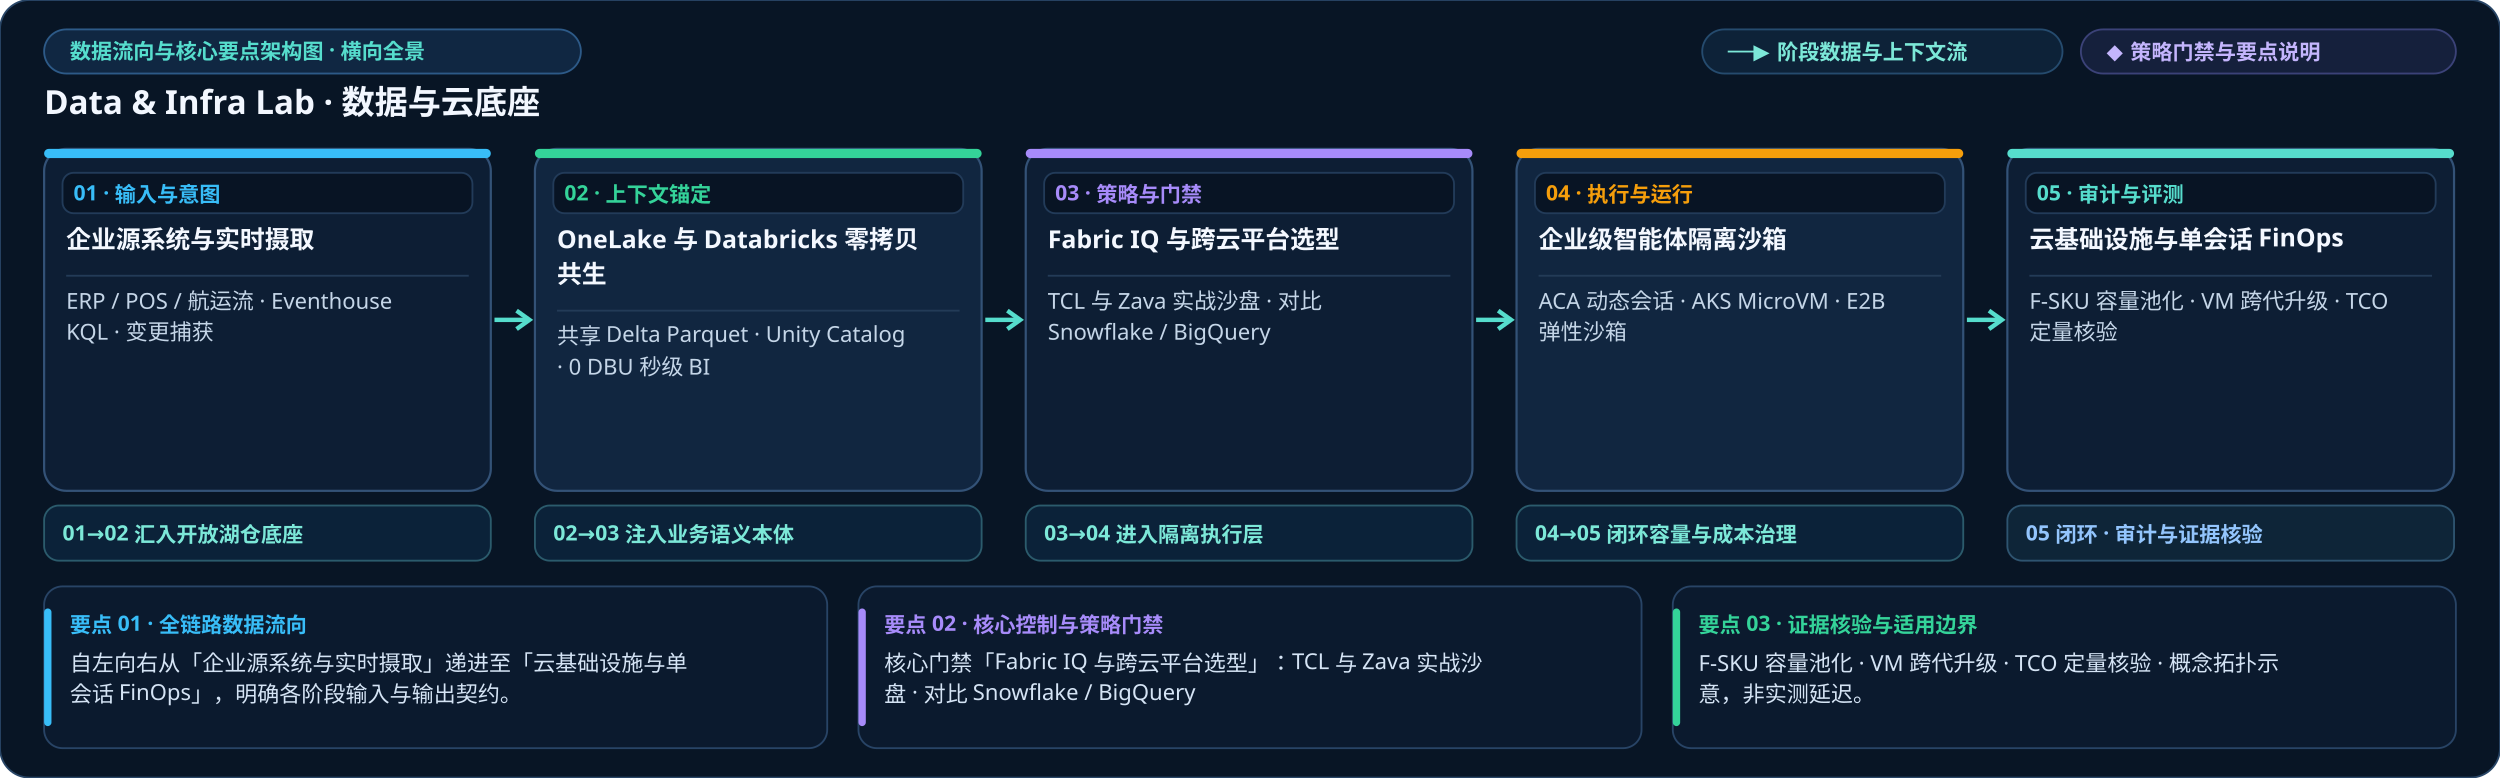
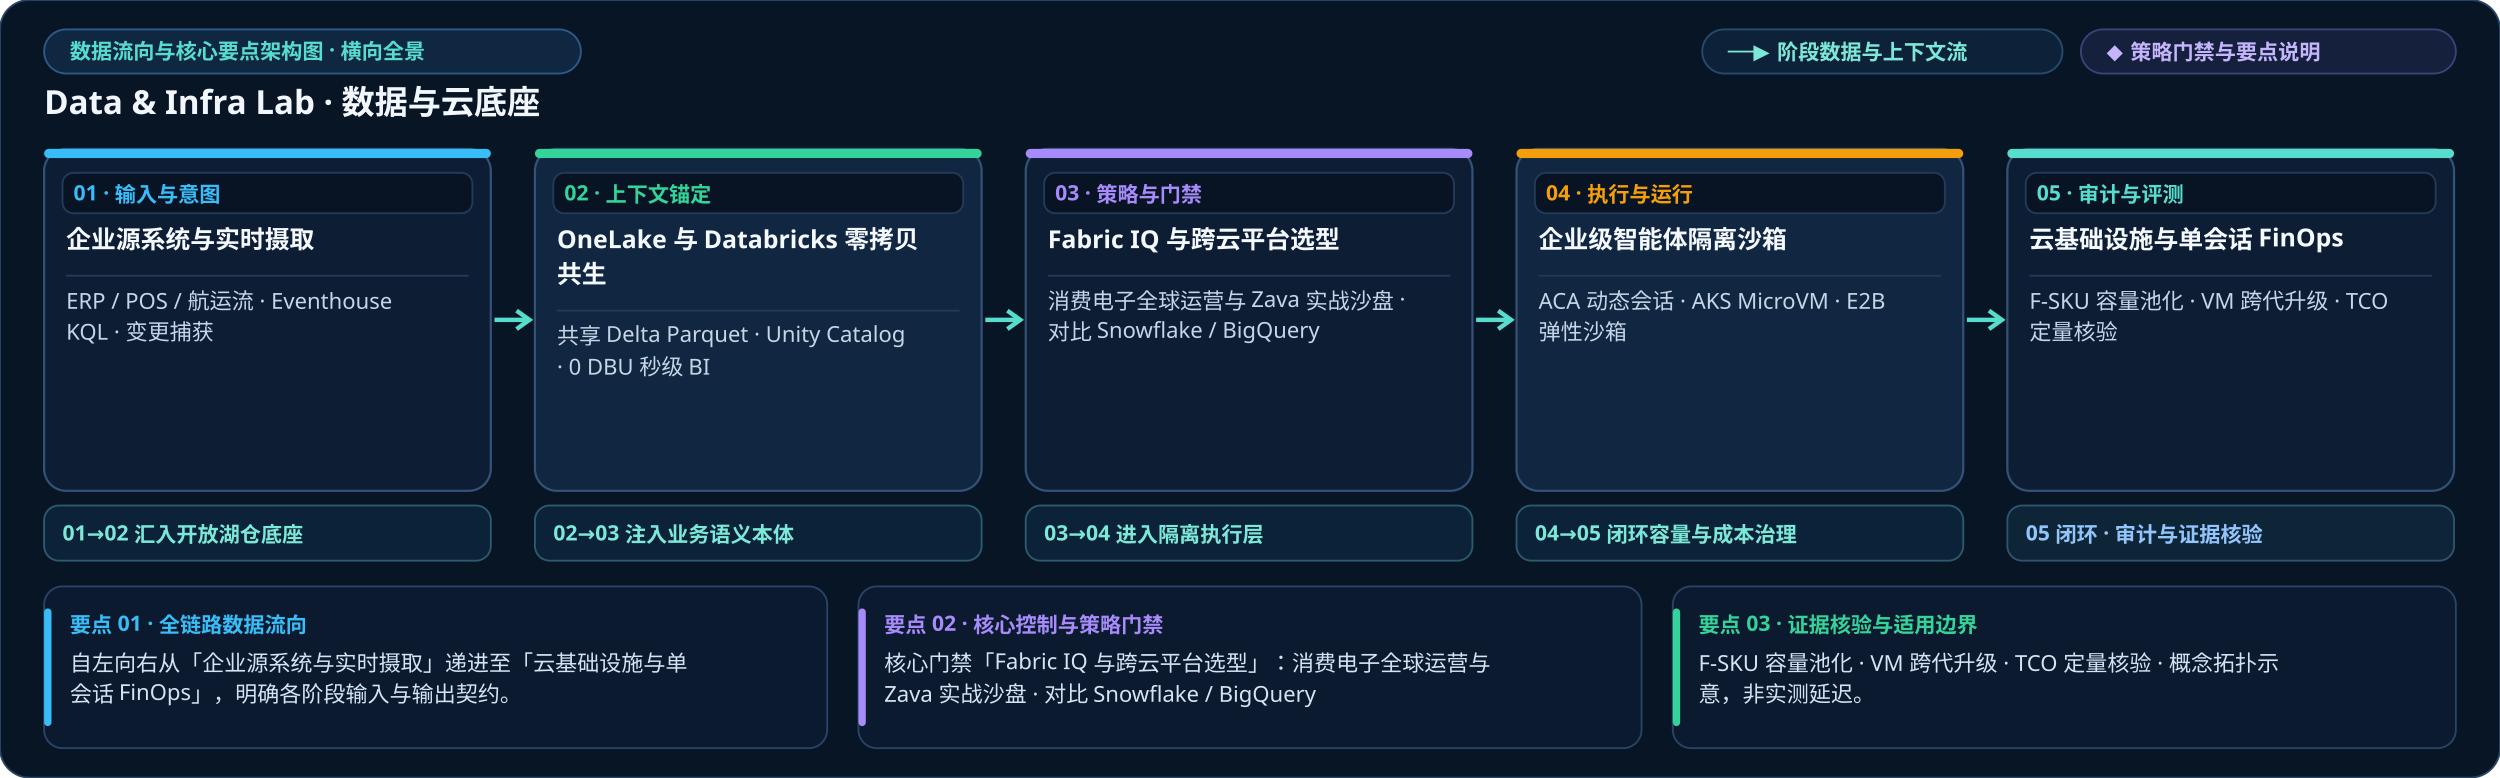
- <svg xmlns="http://www.w3.org/2000/svg" lang="zh-CN" class="knowledge-graph-wide" role="img" aria-labelledby="knowledge-f44ccfc4f220-title knowledge-f44ccfc4f220-desc" viewBox="0 0 1360 423" width="1360" style="width:100%;height:auto;margin:0 auto;font-family:system-ui,sans-serif">
+ <svg xmlns="http://www.w3.org/2000/svg" lang="zh-CN" class="knowledge-graph-wide" role="img" aria-labelledby="knowledge-a0bded6c81d2-title knowledge-a0bded6c81d2-desc" viewBox="0 0 1360 423" width="1360" style="width:100%;height:auto;margin:0 auto;font-family:system-ui,sans-serif">
  <rect width="1360" height="423" rx="16" fill="#081525" stroke="#284566" />
  <rect x="24" y="16" width="292" height="24" rx="12" fill="#102742" stroke="#2d5a88" />
  <text x="38" y="32" fill="#56ddcd" font-size="11.5" font-weight="700">
    <tspan x="38" dy="0">数据流向与核心要点架构图 · 横向全景</tspan>
  </text>
  <rect x="926" y="16" width="196" height="24" rx="12" fill="#0d2238" stroke="#254b6e" />
  <text x="940" y="32" fill="#7ce8d8" font-size="11.5" font-weight="600">
    <tspan x="940" dy="0">──▶ 阶段数据与上下文流</tspan>
  </text>
  <rect x="1132" y="16" width="204" height="24" rx="12" fill="#15203c" stroke="#3b4278" />
  <text x="1146" y="32" fill="#c4b5fd" font-size="11.5" font-weight="600">
    <tspan x="1146" dy="0">◆ 策略门禁与要点说明</tspan>
  </text>
  <text x="24" y="62" fill="#f2f7ff" font-size="18" font-weight="700">
    <tspan x="24" dy="0">Data &amp; Infra Lab · 数据与云底座</tspan>
  </text>
  <g data-concept="1">
    <rect x="24" y="81" width="243" height="186" rx="12" fill="#0d1e34" stroke="#335277" stroke-width="1.2" />
    <rect x="24" y="81" width="243" height="5" rx="2.5" fill="#38bdf8" />
    <rect x="34" y="94" width="223" height="22" rx="6" fill="#081424" stroke="#223b59" />
    <text x="40" y="109" fill="#38bdf8" font-size="11.5" font-weight="700">
      <tspan x="40" dy="0">01 · 输入与意图</tspan>
    </text>
    <text x="36" y="135" fill="#f4f8ff" font-size="13.5" font-weight="700">
      <tspan x="36" dy="0">企业源系统与实时摄取</tspan>
    </text>
    <path d="M36 150 H255" stroke="#233b57" stroke-width="1" />
    <text x="36" y="168" fill="#c5d6e8" font-size="12" font-weight="400">
      <tspan x="36" dy="0">ERP / POS / 航运流 · Eventhouse</tspan>
      <tspan x="36" dy="16.8">KQL · 变更捕获</tspan>
    </text>
  </g>
  <g data-relationship="汇入开放湖仓底座">
    <path d="M269 174 H287" fill="none" stroke="#56ddcd" stroke-width="2.4" />
    <path d="M281 169 L288 174 L281 179" fill="none" stroke="#56ddcd" stroke-width="2.4" />
    <rect x="24" y="275" width="243" height="30" rx="8" fill="#0b2239" stroke="#2b5b6c" />
    <text x="34" y="294" fill="#7ce8d8" font-size="11.5" font-weight="600">
      <tspan x="34" dy="0">01→02 汇入开放湖仓底座</tspan>
    </text>
  </g>
  <g data-concept="2">
    <rect x="291" y="81" width="243" height="186" rx="12" fill="#112640" stroke="#335277" stroke-width="1.2" />
    <rect x="291" y="81" width="243" height="5" rx="2.5" fill="#34d399" />
    <rect x="301" y="94" width="223" height="22" rx="6" fill="#081424" stroke="#223b59" />
    <text x="307" y="109" fill="#34d399" font-size="11.5" font-weight="700">
      <tspan x="307" dy="0">02 · 上下文锚定</tspan>
    </text>
    <text x="303" y="135" fill="#f4f8ff" font-size="13.5" font-weight="700">
      <tspan x="303" dy="0">OneLake 与 Databricks 零拷贝</tspan>
      <tspan x="303" dy="18.9">共生</tspan>
    </text>
    <path d="M303 169 H522" stroke="#233b57" stroke-width="1" />
    <text x="303" y="187" fill="#c5d6e8" font-size="12" font-weight="400">
      <tspan x="303" dy="0">共享 Delta Parquet · Unity Catalog</tspan>
      <tspan x="303" dy="16.8">· 0 DBU 秒级 BI</tspan>
    </text>
  </g>
  <g data-relationship="注入业务语义本体">
    <path d="M536 174 H554" fill="none" stroke="#56ddcd" stroke-width="2.4" />
    <path d="M548 169 L555 174 L548 179" fill="none" stroke="#56ddcd" stroke-width="2.4" />
    <rect x="291" y="275" width="243" height="30" rx="8" fill="#0b2239" stroke="#2b5b6c" />
    <text x="301" y="294" fill="#7ce8d8" font-size="11.5" font-weight="600">
      <tspan x="301" dy="0">02→03 注入业务语义本体</tspan>
    </text>
  </g>
  <g data-concept="3">
    <rect x="558" y="81" width="243" height="186" rx="12" fill="#0d1e34" stroke="#335277" stroke-width="1.2" />
    <rect x="558" y="81" width="243" height="5" rx="2.5" fill="#a78bfa" />
    <rect x="568" y="94" width="223" height="22" rx="6" fill="#081424" stroke="#223b59" />
    <text x="574" y="109" fill="#a78bfa" font-size="11.5" font-weight="700">
      <tspan x="574" dy="0">03 · 策略与门禁</tspan>
    </text>
    <text x="570" y="135" fill="#f4f8ff" font-size="13.5" font-weight="700">
      <tspan x="570" dy="0">Fabric IQ 与跨云平台选型</tspan>
    </text>
    <path d="M570 150 H789" stroke="#233b57" stroke-width="1" />
    <text x="570" y="168" fill="#c5d6e8" font-size="12" font-weight="400">
-       <tspan x="570" dy="0">TCL 与 Zava 实战沙盘 · 对比</tspan>
-       <tspan x="570" dy="16.8">Snowflake / BigQuery</tspan>
+       <tspan x="570" dy="0">消费电子全球运营与 Zava 实战沙盘 ·</tspan>
+       <tspan x="570" dy="16.8">对比 Snowflake / BigQuery</tspan>
    </text>
  </g>
  <g data-relationship="进入隔离执行层">
    <path d="M803 174 H821" fill="none" stroke="#56ddcd" stroke-width="2.4" />
    <path d="M815 169 L822 174 L815 179" fill="none" stroke="#56ddcd" stroke-width="2.4" />
    <rect x="558" y="275" width="243" height="30" rx="8" fill="#0b2239" stroke="#2b5b6c" />
    <text x="568" y="294" fill="#7ce8d8" font-size="11.5" font-weight="600">
      <tspan x="568" dy="0">03→04 进入隔离执行层</tspan>
    </text>
  </g>
  <g data-concept="4">
    <rect x="825" y="81" width="243" height="186" rx="12" fill="#112640" stroke="#335277" stroke-width="1.2" />
    <rect x="825" y="81" width="243" height="5" rx="2.5" fill="#f59e0b" />
    <rect x="835" y="94" width="223" height="22" rx="6" fill="#081424" stroke="#223b59" />
    <text x="841" y="109" fill="#f59e0b" font-size="11.5" font-weight="700">
      <tspan x="841" dy="0">04 · 执行与运行</tspan>
    </text>
    <text x="837" y="135" fill="#f4f8ff" font-size="13.5" font-weight="700">
      <tspan x="837" dy="0">企业级智能体隔离沙箱</tspan>
    </text>
    <path d="M837 150 H1056" stroke="#233b57" stroke-width="1" />
    <text x="837" y="168" fill="#c5d6e8" font-size="12" font-weight="400">
      <tspan x="837" dy="0">ACA 动态会话 · AKS MicroVM · E2B</tspan>
      <tspan x="837" dy="16.8">弹性沙箱</tspan>
    </text>
  </g>
  <g data-relationship="闭环容量与成本治理">
    <path d="M1070 174 H1088" fill="none" stroke="#56ddcd" stroke-width="2.4" />
    <path d="M1082 169 L1089 174 L1082 179" fill="none" stroke="#56ddcd" stroke-width="2.4" />
    <rect x="825" y="275" width="243" height="30" rx="8" fill="#0b2239" stroke="#2b5b6c" />
    <text x="835" y="294" fill="#7ce8d8" font-size="11.5" font-weight="600">
      <tspan x="835" dy="0">04→05 闭环容量与成本治理</tspan>
    </text>
  </g>
  <g data-concept="5">
    <rect x="1092" y="81" width="243" height="186" rx="12" fill="#0d1e34" stroke="#335277" stroke-width="1.2" />
    <rect x="1092" y="81" width="243" height="5" rx="2.5" fill="#56ddcd" />
    <rect x="1102" y="94" width="223" height="22" rx="6" fill="#081424" stroke="#223b59" />
    <text x="1108" y="109" fill="#56ddcd" font-size="11.5" font-weight="700">
      <tspan x="1108" dy="0">05 · 审计与评测</tspan>
    </text>
    <text x="1104" y="135" fill="#f4f8ff" font-size="13.5" font-weight="700">
      <tspan x="1104" dy="0">云基础设施与单会话 FinOps</tspan>
    </text>
    <path d="M1104 150 H1323" stroke="#233b57" stroke-width="1" />
    <text x="1104" y="168" fill="#c5d6e8" font-size="12" font-weight="400">
      <tspan x="1104" dy="0">F-SKU 容量池化 · VM 跨代升级 · TCO</tspan>
      <tspan x="1104" dy="16.8">定量核验</tspan>
    </text>
  </g>
  <rect x="1092" y="275" width="243" height="30" rx="8" fill="#0e2538" stroke="#2e5470" />
  <text x="1102" y="294" fill="#93c5fd" font-size="11.5" font-weight="600">
    <tspan x="1102" dy="0">05 闭环 · 审计与证据核验</tspan>
  </text>
  <g data-takeaway="1">
    <rect x="24" y="319" width="426" height="88" rx="10" fill="#0b1a2e" stroke="#284466" />
    <rect x="24" y="331" width="4" height="64" rx="2" fill="#38bdf8" />
    <text x="38" y="344" fill="#38bdf8" font-size="11.5" font-weight="700">
      <tspan x="38" dy="0">要点 01 · 全链路数据流向</tspan>
    </text>
    <text x="38" y="365" fill="#d5e4f5" font-size="12" font-weight="400">
      <tspan x="38" dy="0">自左向右从「企业源系统与实时摄取」递进至「云基础设施与单</tspan>
      <tspan x="38" dy="16.8">会话 FinOps」，明确各阶段输入与输出契约。</tspan>
    </text>
  </g>
  <g data-takeaway="2">
    <rect x="467" y="319" width="426" height="88" rx="10" fill="#0b1a2e" stroke="#284466" />
    <rect x="467" y="331" width="4" height="64" rx="2" fill="#a78bfa" />
    <text x="481" y="344" fill="#a78bfa" font-size="11.5" font-weight="700">
      <tspan x="481" dy="0">要点 02 · 核心控制与策略门禁</tspan>
    </text>
    <text x="481" y="365" fill="#d5e4f5" font-size="12" font-weight="400">
-       <tspan x="481" dy="0">核心门禁「Fabric IQ 与跨云平台选型」：TCL 与 Zava 实战沙</tspan>
-       <tspan x="481" dy="16.8">盘 · 对比 Snowflake / BigQuery</tspan>
+       <tspan x="481" dy="0">核心门禁「Fabric IQ 与跨云平台选型」：消费电子全球运营与</tspan>
+       <tspan x="481" dy="16.8">Zava 实战沙盘 · 对比 Snowflake / BigQuery</tspan>
    </text>
  </g>
  <g data-takeaway="3">
    <rect x="910" y="319" width="426" height="88" rx="10" fill="#0b1a2e" stroke="#284466" />
    <rect x="910" y="331" width="4" height="64" rx="2" fill="#34d399" />
    <text x="924" y="344" fill="#34d399" font-size="11.5" font-weight="700">
      <tspan x="924" dy="0">要点 03 · 证据核验与适用边界</tspan>
    </text>
    <text x="924" y="365" fill="#d5e4f5" font-size="12" font-weight="400">
      <tspan x="924" dy="0">F-SKU 容量池化 · VM 跨代升级 · TCO 定量核验 · 概念拓扑示</tspan>
      <tspan x="924" dy="16.8">意，非实测延迟。</tspan>
    </text>
  </g>
</svg>
